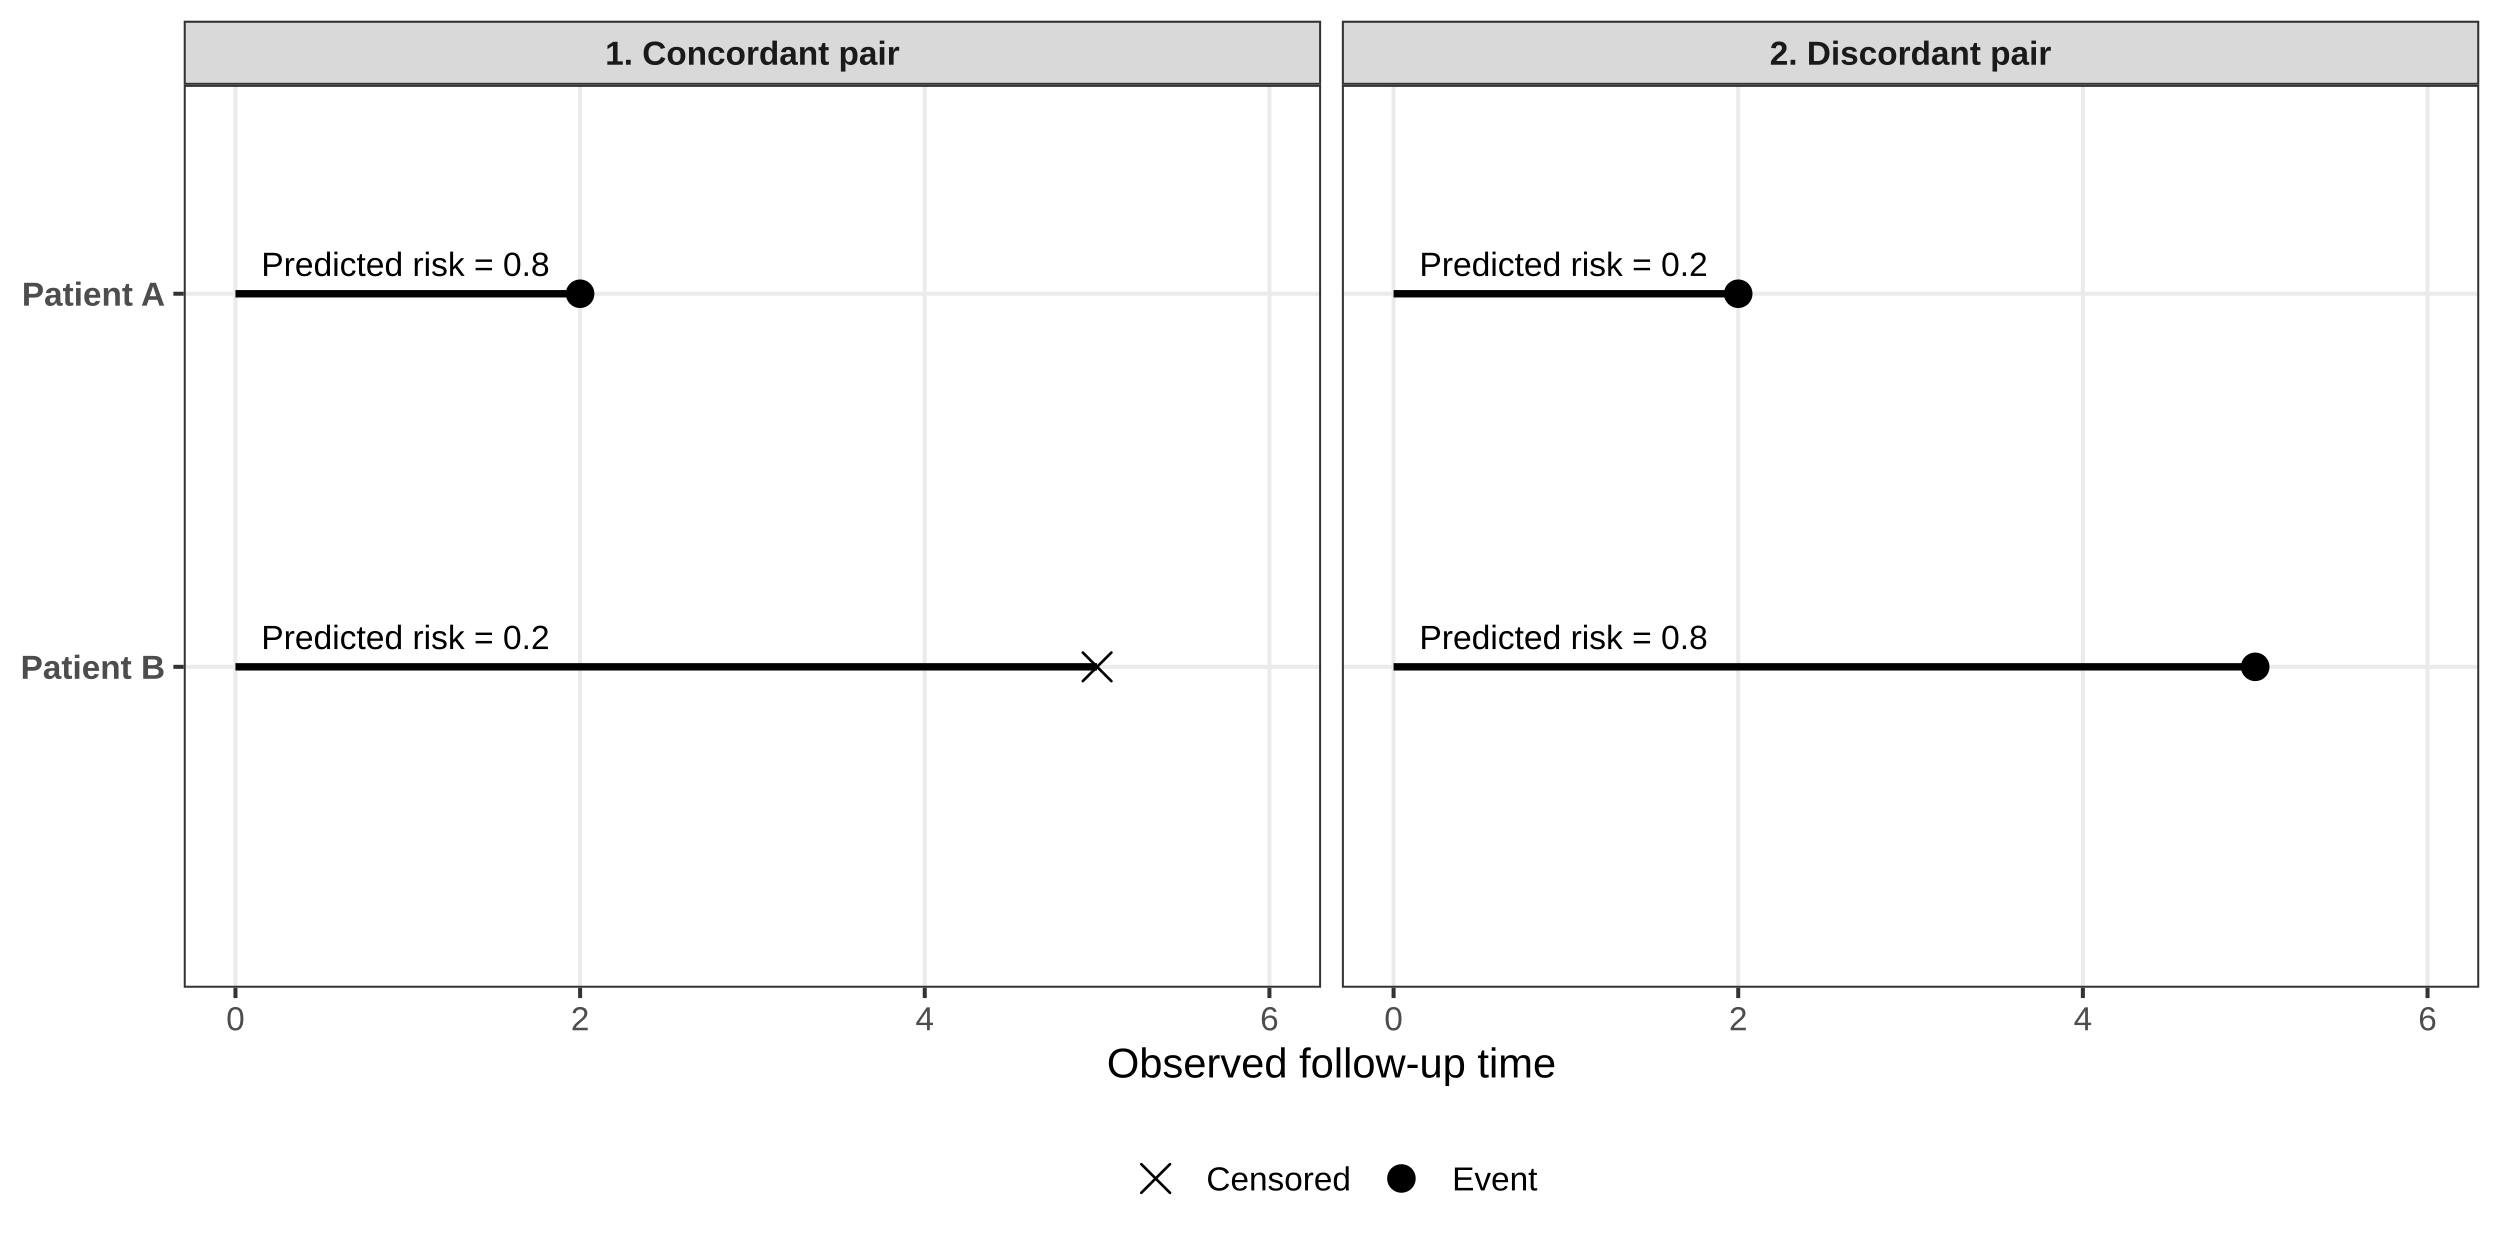
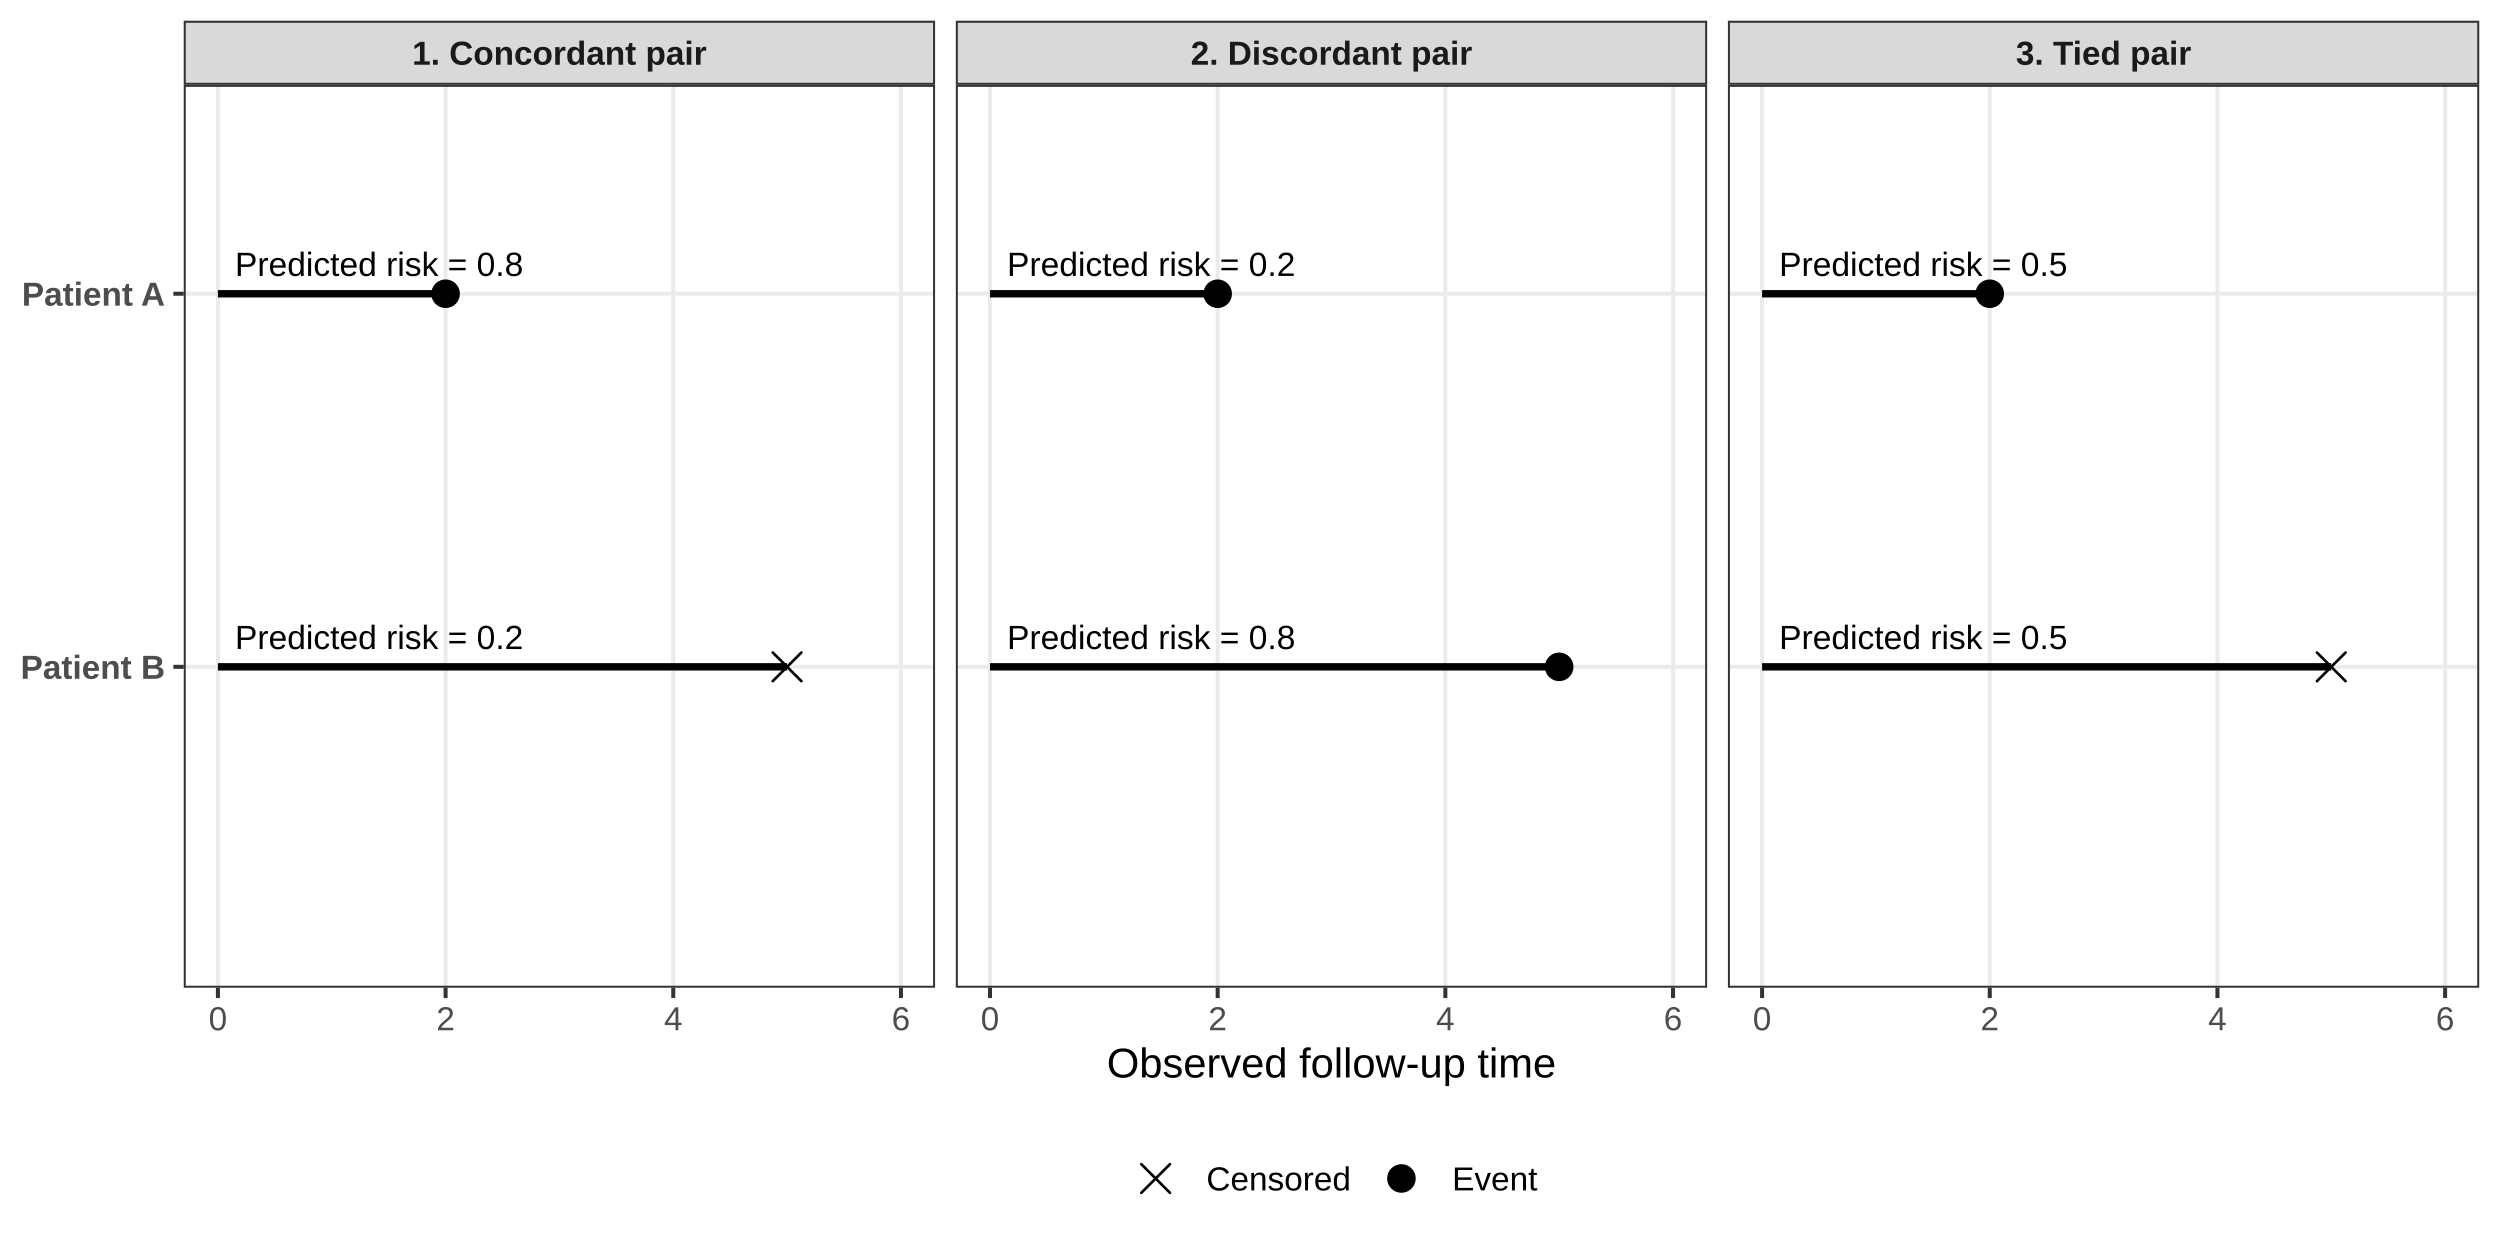
<svg xmlns="http://www.w3.org/2000/svg" width="720.00pt" height="360.00pt" viewBox="0 0 720.00 360.00">
  <g class="svglite">
    <defs>
      <style type="text/css">
    .svglite line, .svglite polyline, .svglite polygon, .svglite path, .svglite rect, .svglite circle {
      fill: none;
      stroke: #000000;
      stroke-linecap: round;
      stroke-linejoin: round;
      stroke-miterlimit: 10.00;
    }
    .svglite text {
      white-space: pre;
    }
    .svglite g.glyphgroup path {
      fill: inherit;
      stroke: none;
    }
  </style>
    </defs>
    <rect width="100%" height="100%" style="stroke: none; fill: #FFFFFF;" />
    <defs>
      <clipPath id="cpMC4wMHw3MjAuMDB8MC4wMHwzNjAuMDA=">
        <rect x="0.00" y="0.00" width="720.00" height="360.00" />
      </clipPath>
    </defs>
    <g clip-path="url(#cpMC4wMHw3MjAuMDB8MC4wMHwzNjAuMDA=)">
      <rect x="0.00" y="0.00" width="720.00" height="360.00" style="stroke-width: 1.16; stroke: #FFFFFF; fill: #FFFFFF;" />
    </g>
    <defs>
-       <clipPath id="cpNTIuOTJ8MzgwLjQ4fDI0LjQzfDI4NC40Ng==">
-         <rect x="52.92" y="24.43" width="327.56" height="260.04" />
+       <clipPath id="cpNTIuOTJ8MjY5LjMwfDI0LjQzfDI4NC40Ng==">
+         <rect x="52.92" y="24.43" width="216.38" height="260.04" />
      </clipPath>
    </defs>
-     <g clip-path="url(#cpNTIuOTJ8MzgwLjQ4fDI0LjQzfDI4NC40Ng==)">
-       <rect x="52.92" y="24.43" width="327.56" height="260.04" style="stroke-width: 1.16; stroke: none; fill: #FFFFFF;" />
-       <polyline points="52.92,192.05 380.48,192.05 " style="stroke-width: 1.16; stroke: #EBEBEB; stroke-linecap: butt;" />
-       <polyline points="52.92,84.60 380.48,84.60 " style="stroke-width: 1.16; stroke: #EBEBEB; stroke-linecap: butt;" />
-       <polyline points="67.81,284.46 67.81,24.43 " style="stroke-width: 1.16; stroke: #EBEBEB; stroke-linecap: butt;" />
-       <polyline points="167.07,284.46 167.07,24.43 " style="stroke-width: 1.16; stroke: #EBEBEB; stroke-linecap: butt;" />
-       <polyline points="266.33,284.46 266.33,24.43 " style="stroke-width: 1.16; stroke: #EBEBEB; stroke-linecap: butt;" />
-       <polyline points="365.59,284.46 365.59,24.43 " style="stroke-width: 1.16; stroke: #EBEBEB; stroke-linecap: butt;" />
-       <line x1="67.81" y1="84.60" x2="167.07" y2="84.60" style="stroke-width: 2.13; stroke-linecap: butt;" />
-       <line x1="67.81" y1="192.05" x2="315.96" y2="192.05" style="stroke-width: 2.13; stroke-linecap: butt;" />
-       <circle cx="167.07" cy="84.60" r="4.12" style="stroke-width: 0.77; stroke: none; fill: #000000;" />
-       <line x1="311.84" y1="196.17" x2="320.08" y2="187.93" style="stroke-width: 0.77;" />
-       <line x1="311.84" y1="187.93" x2="320.08" y2="196.17" style="stroke-width: 0.77;" />
-       <text x="75.25" y="79.47" style="font-size: 9.67px; font-family: &quot;Arial&quot;;" textLength="83.06px" lengthAdjust="spacingAndGlyphs">Predicted risk = 0.8</text>
-       <text x="75.25" y="186.92" style="font-size: 9.67px; font-family: &quot;Arial&quot;;" textLength="83.06px" lengthAdjust="spacingAndGlyphs">Predicted risk = 0.2</text>
-       <rect x="52.92" y="24.43" width="327.56" height="260.04" style="stroke-width: 1.16; stroke: #333333;" />
+     <g clip-path="url(#cpNTIuOTJ8MjY5LjMwfDI0LjQzfDI4NC40Ng==)">
+       <rect x="52.92" y="24.43" width="216.38" height="260.04" style="stroke-width: 1.16; stroke: none; fill: #FFFFFF;" />
+       <polyline points="52.92,192.05 269.30,192.05 " style="stroke-width: 1.16; stroke: #EBEBEB; stroke-linecap: butt;" />
+       <polyline points="52.92,84.60 269.30,84.60 " style="stroke-width: 1.16; stroke: #EBEBEB; stroke-linecap: butt;" />
+       <polyline points="62.76,284.46 62.76,24.43 " style="stroke-width: 1.16; stroke: #EBEBEB; stroke-linecap: butt;" />
+       <polyline points="128.33,284.46 128.33,24.43 " style="stroke-width: 1.16; stroke: #EBEBEB; stroke-linecap: butt;" />
+       <polyline points="193.90,284.46 193.90,24.43 " style="stroke-width: 1.16; stroke: #EBEBEB; stroke-linecap: butt;" />
+       <polyline points="259.47,284.46 259.47,24.43 " style="stroke-width: 1.16; stroke: #EBEBEB; stroke-linecap: butt;" />
+       <line x1="62.76" y1="84.60" x2="128.33" y2="84.60" style="stroke-width: 2.13; stroke-linecap: butt;" />
+       <line x1="62.76" y1="192.05" x2="226.68" y2="192.05" style="stroke-width: 2.13; stroke-linecap: butt;" />
+       <circle cx="128.33" cy="84.60" r="4.12" style="stroke-width: 0.77; stroke: none; fill: #000000;" />
+       <line x1="222.56" y1="196.17" x2="230.80" y2="187.93" style="stroke-width: 0.77;" />
+       <line x1="222.56" y1="187.93" x2="230.80" y2="196.17" style="stroke-width: 0.77;" />
+       <text x="67.67" y="79.47" style="font-size: 9.67px; font-family: &quot;Arial&quot;;" textLength="83.06px" lengthAdjust="spacingAndGlyphs">Predicted risk = 0.8</text>
+       <text x="67.67" y="186.92" style="font-size: 9.67px; font-family: &quot;Arial&quot;;" textLength="83.06px" lengthAdjust="spacingAndGlyphs">Predicted risk = 0.2</text>
+       <rect x="52.92" y="24.43" width="216.38" height="260.04" style="stroke-width: 1.16; stroke: #333333;" />
    </g>
    <g clip-path="url(#cpMC4wMHw3MjAuMDB8MC4wMHwzNjAuMDA=)">
</g>
    <defs>
-       <clipPath id="cpMzg2LjQ2fDcxNC4wMnwyNC40M3wyODQuNDY=">
-         <rect x="386.46" y="24.43" width="327.56" height="260.04" />
+       <clipPath id="cpMjc1LjI4fDQ5MS42NnwyNC40M3wyODQuNDY=">
+         <rect x="275.28" y="24.43" width="216.38" height="260.04" />
      </clipPath>
    </defs>
-     <g clip-path="url(#cpMzg2LjQ2fDcxNC4wMnwyNC40M3wyODQuNDY=)">
-       <rect x="386.46" y="24.43" width="327.56" height="260.04" style="stroke-width: 1.16; stroke: none; fill: #FFFFFF;" />
-       <polyline points="386.46,192.05 714.02,192.05 " style="stroke-width: 1.16; stroke: #EBEBEB; stroke-linecap: butt;" />
-       <polyline points="386.46,84.60 714.02,84.60 " style="stroke-width: 1.16; stroke: #EBEBEB; stroke-linecap: butt;" />
-       <polyline points="401.35,284.46 401.35,24.43 " style="stroke-width: 1.16; stroke: #EBEBEB; stroke-linecap: butt;" />
-       <polyline points="500.61,284.46 500.61,24.43 " style="stroke-width: 1.16; stroke: #EBEBEB; stroke-linecap: butt;" />
-       <polyline points="599.87,284.46 599.87,24.43 " style="stroke-width: 1.16; stroke: #EBEBEB; stroke-linecap: butt;" />
-       <polyline points="699.13,284.46 699.13,24.43 " style="stroke-width: 1.16; stroke: #EBEBEB; stroke-linecap: butt;" />
-       <line x1="401.35" y1="84.60" x2="500.61" y2="84.60" style="stroke-width: 2.13; stroke-linecap: butt;" />
-       <line x1="401.35" y1="192.05" x2="649.50" y2="192.05" style="stroke-width: 2.13; stroke-linecap: butt;" />
-       <circle cx="500.61" cy="84.60" r="4.12" style="stroke-width: 0.77; stroke: none; fill: #000000;" />
-       <circle cx="649.50" cy="192.05" r="4.12" style="stroke-width: 0.77; stroke: none; fill: #000000;" />
-       <text x="408.79" y="79.47" style="font-size: 9.67px; font-family: &quot;Arial&quot;;" textLength="83.06px" lengthAdjust="spacingAndGlyphs">Predicted risk = 0.2</text>
-       <text x="408.79" y="186.92" style="font-size: 9.67px; font-family: &quot;Arial&quot;;" textLength="83.06px" lengthAdjust="spacingAndGlyphs">Predicted risk = 0.8</text>
-       <rect x="386.46" y="24.43" width="327.56" height="260.04" style="stroke-width: 1.16; stroke: #333333;" />
+     <g clip-path="url(#cpMjc1LjI4fDQ5MS42NnwyNC40M3wyODQuNDY=)">
+       <rect x="275.28" y="24.43" width="216.38" height="260.04" style="stroke-width: 1.16; stroke: none; fill: #FFFFFF;" />
+       <polyline points="275.28,192.05 491.66,192.05 " style="stroke-width: 1.16; stroke: #EBEBEB; stroke-linecap: butt;" />
+       <polyline points="275.28,84.60 491.66,84.60 " style="stroke-width: 1.16; stroke: #EBEBEB; stroke-linecap: butt;" />
+       <polyline points="285.12,284.46 285.12,24.43 " style="stroke-width: 1.16; stroke: #EBEBEB; stroke-linecap: butt;" />
+       <polyline points="350.69,284.46 350.69,24.43 " style="stroke-width: 1.16; stroke: #EBEBEB; stroke-linecap: butt;" />
+       <polyline points="416.26,284.46 416.26,24.43 " style="stroke-width: 1.16; stroke: #EBEBEB; stroke-linecap: butt;" />
+       <polyline points="481.83,284.46 481.83,24.43 " style="stroke-width: 1.16; stroke: #EBEBEB; stroke-linecap: butt;" />
+       <line x1="285.12" y1="84.60" x2="350.69" y2="84.60" style="stroke-width: 2.13; stroke-linecap: butt;" />
+       <line x1="285.12" y1="192.05" x2="449.04" y2="192.05" style="stroke-width: 2.13; stroke-linecap: butt;" />
+       <circle cx="350.69" cy="84.60" r="4.12" style="stroke-width: 0.77; stroke: none; fill: #000000;" />
+       <circle cx="449.04" cy="192.05" r="4.12" style="stroke-width: 0.77; stroke: none; fill: #000000;" />
+       <text x="290.03" y="79.47" style="font-size: 9.67px; font-family: &quot;Arial&quot;;" textLength="83.06px" lengthAdjust="spacingAndGlyphs">Predicted risk = 0.2</text>
+       <text x="290.03" y="186.92" style="font-size: 9.67px; font-family: &quot;Arial&quot;;" textLength="83.06px" lengthAdjust="spacingAndGlyphs">Predicted risk = 0.8</text>
+       <rect x="275.28" y="24.43" width="216.38" height="260.04" style="stroke-width: 1.16; stroke: #333333;" />
    </g>
    <g clip-path="url(#cpMC4wMHw3MjAuMDB8MC4wMHwzNjAuMDA=)">
</g>
    <defs>
-       <clipPath id="cpNTIuOTJ8MzgwLjQ4fDUuOTh8MjQuNDM=">
-         <rect x="52.92" y="5.98" width="327.56" height="18.45" />
+       <clipPath id="cpNDk3LjY0fDcxNC4wMnwyNC40M3wyODQuNDY=">
+         <rect x="497.64" y="24.43" width="216.38" height="260.04" />
      </clipPath>
    </defs>
-     <g clip-path="url(#cpNTIuOTJ8MzgwLjQ4fDUuOTh8MjQuNDM=)">
-       <rect x="52.92" y="5.98" width="327.56" height="18.45" style="stroke-width: 1.16; stroke: #333333; fill: #D9D9D9;" />
-       <text x="216.70" y="18.64" text-anchor="middle" style="font-size: 9.60px; font-weight: bold;fill: #1A1A1A; font-family: &quot;Arial&quot;;" textLength="84.73px" lengthAdjust="spacingAndGlyphs">1. Concordant pair</text>
+     <g clip-path="url(#cpNDk3LjY0fDcxNC4wMnwyNC40M3wyODQuNDY=)">
+       <rect x="497.64" y="24.43" width="216.38" height="260.04" style="stroke-width: 1.16; stroke: none; fill: #FFFFFF;" />
+       <polyline points="497.64,192.05 714.02,192.05 " style="stroke-width: 1.16; stroke: #EBEBEB; stroke-linecap: butt;" />
+       <polyline points="497.64,84.60 714.02,84.60 " style="stroke-width: 1.16; stroke: #EBEBEB; stroke-linecap: butt;" />
+       <polyline points="507.48,284.46 507.48,24.43 " style="stroke-width: 1.16; stroke: #EBEBEB; stroke-linecap: butt;" />
+       <polyline points="573.05,284.46 573.05,24.43 " style="stroke-width: 1.16; stroke: #EBEBEB; stroke-linecap: butt;" />
+       <polyline points="638.62,284.46 638.62,24.43 " style="stroke-width: 1.16; stroke: #EBEBEB; stroke-linecap: butt;" />
+       <polyline points="704.19,284.46 704.19,24.43 " style="stroke-width: 1.16; stroke: #EBEBEB; stroke-linecap: butt;" />
+       <line x1="507.48" y1="84.60" x2="573.05" y2="84.60" style="stroke-width: 2.13; stroke-linecap: butt;" />
+       <line x1="507.48" y1="192.05" x2="671.40" y2="192.05" style="stroke-width: 2.13; stroke-linecap: butt;" />
+       <circle cx="573.05" cy="84.60" r="4.12" style="stroke-width: 0.77; stroke: none; fill: #000000;" />
+       <line x1="667.28" y1="196.17" x2="675.52" y2="187.93" style="stroke-width: 0.77;" />
+       <line x1="667.28" y1="187.93" x2="675.52" y2="196.17" style="stroke-width: 0.77;" />
+       <text x="512.39" y="79.47" style="font-size: 9.67px; font-family: &quot;Arial&quot;;" textLength="83.06px" lengthAdjust="spacingAndGlyphs">Predicted risk = 0.5</text>
+       <text x="512.39" y="186.92" style="font-size: 9.67px; font-family: &quot;Arial&quot;;" textLength="83.06px" lengthAdjust="spacingAndGlyphs">Predicted risk = 0.5</text>
+       <rect x="497.64" y="24.43" width="216.38" height="260.04" style="stroke-width: 1.16; stroke: #333333;" />
    </g>
    <g clip-path="url(#cpMC4wMHw3MjAuMDB8MC4wMHwzNjAuMDA=)">
</g>
    <defs>
-       <clipPath id="cpMzg2LjQ2fDcxNC4wMnw1Ljk4fDI0LjQz">
-         <rect x="386.46" y="5.98" width="327.56" height="18.45" />
+       <clipPath id="cpNTIuOTJ8MjY5LjMwfDUuOTh8MjQuNDM=">
+         <rect x="52.92" y="5.98" width="216.38" height="18.45" />
      </clipPath>
    </defs>
-     <g clip-path="url(#cpMzg2LjQ2fDcxNC4wMnw1Ljk4fDI0LjQz)">
-       <rect x="386.46" y="5.98" width="327.56" height="18.45" style="stroke-width: 1.16; stroke: #333333; fill: #D9D9D9;" />
-       <text x="550.24" y="18.64" text-anchor="middle" style="font-size: 9.60px; font-weight: bold;fill: #1A1A1A; font-family: &quot;Arial&quot;;" textLength="81.02px" lengthAdjust="spacingAndGlyphs">2. Discordant pair</text>
+     <g clip-path="url(#cpNTIuOTJ8MjY5LjMwfDUuOTh8MjQuNDM=)">
+       <rect x="52.92" y="5.98" width="216.38" height="18.45" style="stroke-width: 1.16; stroke: #333333; fill: #D9D9D9;" />
+       <text x="161.11" y="18.64" text-anchor="middle" style="font-size: 9.60px; font-weight: bold;fill: #1A1A1A; font-family: &quot;Arial&quot;;" textLength="84.73px" lengthAdjust="spacingAndGlyphs">1. Concordant pair</text>
    </g>
    <g clip-path="url(#cpMC4wMHw3MjAuMDB8MC4wMHwzNjAuMDA=)">
-       <polyline points="67.81,287.45 67.81,284.46 " style="stroke-width: 1.16; stroke: #333333; stroke-linecap: butt;" />
-       <polyline points="167.07,287.45 167.07,284.46 " style="stroke-width: 1.16; stroke: #333333; stroke-linecap: butt;" />
-       <polyline points="266.33,287.45 266.33,284.46 " style="stroke-width: 1.16; stroke: #333333; stroke-linecap: butt;" />
-       <polyline points="365.59,287.45 365.59,284.46 " style="stroke-width: 1.16; stroke: #333333; stroke-linecap: butt;" />
-       <text x="67.81" y="296.71" text-anchor="middle" style="font-size: 9.60px;fill: #4D4D4D; font-family: &quot;Arial&quot;;" textLength="5.33px" lengthAdjust="spacingAndGlyphs">0</text>
-       <text x="167.07" y="296.71" text-anchor="middle" style="font-size: 9.60px;fill: #4D4D4D; font-family: &quot;Arial&quot;;" textLength="5.33px" lengthAdjust="spacingAndGlyphs">2</text>
-       <text x="266.33" y="296.71" text-anchor="middle" style="font-size: 9.60px;fill: #4D4D4D; font-family: &quot;Arial&quot;;" textLength="5.33px" lengthAdjust="spacingAndGlyphs">4</text>
-       <text x="365.59" y="296.71" text-anchor="middle" style="font-size: 9.60px;fill: #4D4D4D; font-family: &quot;Arial&quot;;" textLength="5.33px" lengthAdjust="spacingAndGlyphs">6</text>
-       <polyline points="401.35,287.45 401.35,284.46 " style="stroke-width: 1.16; stroke: #333333; stroke-linecap: butt;" />
-       <polyline points="500.61,287.45 500.61,284.46 " style="stroke-width: 1.16; stroke: #333333; stroke-linecap: butt;" />
-       <polyline points="599.87,287.45 599.87,284.46 " style="stroke-width: 1.16; stroke: #333333; stroke-linecap: butt;" />
-       <polyline points="699.13,287.45 699.13,284.46 " style="stroke-width: 1.16; stroke: #333333; stroke-linecap: butt;" />
-       <text x="401.35" y="296.71" text-anchor="middle" style="font-size: 9.60px;fill: #4D4D4D; font-family: &quot;Arial&quot;;" textLength="5.33px" lengthAdjust="spacingAndGlyphs">0</text>
-       <text x="500.61" y="296.71" text-anchor="middle" style="font-size: 9.60px;fill: #4D4D4D; font-family: &quot;Arial&quot;;" textLength="5.33px" lengthAdjust="spacingAndGlyphs">2</text>
-       <text x="599.87" y="296.71" text-anchor="middle" style="font-size: 9.60px;fill: #4D4D4D; font-family: &quot;Arial&quot;;" textLength="5.33px" lengthAdjust="spacingAndGlyphs">4</text>
-       <text x="699.13" y="296.71" text-anchor="middle" style="font-size: 9.60px;fill: #4D4D4D; font-family: &quot;Arial&quot;;" textLength="5.33px" lengthAdjust="spacingAndGlyphs">6</text>
+ </g>
+     <defs>
+       <clipPath id="cpMjc1LjI4fDQ5MS42Nnw1Ljk4fDI0LjQz">
+         <rect x="275.28" y="5.98" width="216.38" height="18.45" />
+       </clipPath>
+     </defs>
+     <g clip-path="url(#cpMjc1LjI4fDQ5MS42Nnw1Ljk4fDI0LjQz)">
+       <rect x="275.28" y="5.98" width="216.38" height="18.45" style="stroke-width: 1.16; stroke: #333333; fill: #D9D9D9;" />
+       <text x="383.47" y="18.64" text-anchor="middle" style="font-size: 9.60px; font-weight: bold;fill: #1A1A1A; font-family: &quot;Arial&quot;;" textLength="81.02px" lengthAdjust="spacingAndGlyphs">2. Discordant pair</text>
+     </g>
+     <g clip-path="url(#cpMC4wMHw3MjAuMDB8MC4wMHwzNjAuMDA=)">
+ </g>
+     <defs>
+       <clipPath id="cpNDk3LjY0fDcxNC4wMnw1Ljk4fDI0LjQz">
+         <rect x="497.64" y="5.98" width="216.38" height="18.45" />
+       </clipPath>
+     </defs>
+     <g clip-path="url(#cpNDk3LjY0fDcxNC4wMnw1Ljk4fDI0LjQz)">
+       <rect x="497.64" y="5.98" width="216.38" height="18.45" style="stroke-width: 1.16; stroke: #333333; fill: #D9D9D9;" />
+       <text x="605.83" y="18.64" text-anchor="middle" style="font-size: 9.60px; font-weight: bold;fill: #1A1A1A; font-family: &quot;Arial&quot;;" textLength="50.48px" lengthAdjust="spacingAndGlyphs">3. Tied pair</text>
+     </g>
+     <g clip-path="url(#cpMC4wMHw3MjAuMDB8MC4wMHwzNjAuMDA=)">
+       <polyline points="62.76,287.45 62.76,284.46 " style="stroke-width: 1.16; stroke: #333333; stroke-linecap: butt;" />
+       <polyline points="128.33,287.45 128.33,284.46 " style="stroke-width: 1.16; stroke: #333333; stroke-linecap: butt;" />
+       <polyline points="193.90,287.45 193.90,284.46 " style="stroke-width: 1.16; stroke: #333333; stroke-linecap: butt;" />
+       <polyline points="259.47,287.45 259.47,284.46 " style="stroke-width: 1.16; stroke: #333333; stroke-linecap: butt;" />
+       <text x="62.76" y="296.71" text-anchor="middle" style="font-size: 9.60px;fill: #4D4D4D; font-family: &quot;Arial&quot;;" textLength="5.33px" lengthAdjust="spacingAndGlyphs">0</text>
+       <text x="128.33" y="296.71" text-anchor="middle" style="font-size: 9.60px;fill: #4D4D4D; font-family: &quot;Arial&quot;;" textLength="5.33px" lengthAdjust="spacingAndGlyphs">2</text>
+       <text x="193.90" y="296.71" text-anchor="middle" style="font-size: 9.60px;fill: #4D4D4D; font-family: &quot;Arial&quot;;" textLength="5.33px" lengthAdjust="spacingAndGlyphs">4</text>
+       <text x="259.47" y="296.71" text-anchor="middle" style="font-size: 9.60px;fill: #4D4D4D; font-family: &quot;Arial&quot;;" textLength="5.33px" lengthAdjust="spacingAndGlyphs">6</text>
+       <polyline points="285.12,287.45 285.12,284.46 " style="stroke-width: 1.16; stroke: #333333; stroke-linecap: butt;" />
+       <polyline points="350.69,287.45 350.69,284.46 " style="stroke-width: 1.16; stroke: #333333; stroke-linecap: butt;" />
+       <polyline points="416.26,287.45 416.26,284.46 " style="stroke-width: 1.16; stroke: #333333; stroke-linecap: butt;" />
+       <polyline points="481.83,287.45 481.83,284.46 " style="stroke-width: 1.16; stroke: #333333; stroke-linecap: butt;" />
+       <text x="285.12" y="296.71" text-anchor="middle" style="font-size: 9.60px;fill: #4D4D4D; font-family: &quot;Arial&quot;;" textLength="5.33px" lengthAdjust="spacingAndGlyphs">0</text>
+       <text x="350.69" y="296.71" text-anchor="middle" style="font-size: 9.60px;fill: #4D4D4D; font-family: &quot;Arial&quot;;" textLength="5.33px" lengthAdjust="spacingAndGlyphs">2</text>
+       <text x="416.26" y="296.71" text-anchor="middle" style="font-size: 9.60px;fill: #4D4D4D; font-family: &quot;Arial&quot;;" textLength="5.33px" lengthAdjust="spacingAndGlyphs">4</text>
+       <text x="481.83" y="296.71" text-anchor="middle" style="font-size: 9.60px;fill: #4D4D4D; font-family: &quot;Arial&quot;;" textLength="5.33px" lengthAdjust="spacingAndGlyphs">6</text>
+       <polyline points="507.48,287.45 507.48,284.46 " style="stroke-width: 1.16; stroke: #333333; stroke-linecap: butt;" />
+       <polyline points="573.05,287.45 573.05,284.46 " style="stroke-width: 1.16; stroke: #333333; stroke-linecap: butt;" />
+       <polyline points="638.62,287.45 638.62,284.46 " style="stroke-width: 1.16; stroke: #333333; stroke-linecap: butt;" />
+       <polyline points="704.19,287.45 704.19,284.46 " style="stroke-width: 1.16; stroke: #333333; stroke-linecap: butt;" />
+       <text x="507.48" y="296.71" text-anchor="middle" style="font-size: 9.60px;fill: #4D4D4D; font-family: &quot;Arial&quot;;" textLength="5.33px" lengthAdjust="spacingAndGlyphs">0</text>
+       <text x="573.05" y="296.71" text-anchor="middle" style="font-size: 9.60px;fill: #4D4D4D; font-family: &quot;Arial&quot;;" textLength="5.33px" lengthAdjust="spacingAndGlyphs">2</text>
+       <text x="638.62" y="296.71" text-anchor="middle" style="font-size: 9.60px;fill: #4D4D4D; font-family: &quot;Arial&quot;;" textLength="5.33px" lengthAdjust="spacingAndGlyphs">4</text>
+       <text x="704.19" y="296.71" text-anchor="middle" style="font-size: 9.60px;fill: #4D4D4D; font-family: &quot;Arial&quot;;" textLength="5.33px" lengthAdjust="spacingAndGlyphs">6</text>
      <text x="47.54" y="195.49" text-anchor="end" style="font-size: 9.60px; font-weight: bold;fill: #4D4D4D; font-family: &quot;Arial&quot;;" textLength="41.56px" lengthAdjust="spacingAndGlyphs">Patient B</text>
      <text x="47.54" y="88.03" text-anchor="end" style="font-size: 9.60px; font-weight: bold;fill: #4D4D4D; font-family: &quot;Arial&quot;;" textLength="41.20px" lengthAdjust="spacingAndGlyphs">Patient A</text>
      <polyline points="49.93,192.05 52.92,192.05 " style="stroke-width: 1.16; stroke: #333333; stroke-linecap: butt;" />
      <polyline points="49.93,84.60 52.92,84.60 " style="stroke-width: 1.16; stroke: #333333; stroke-linecap: butt;" />
      <text x="383.47" y="310.31" text-anchor="middle" style="font-size: 12.00px; font-family: &quot;Arial&quot;;" textLength="129.38px" lengthAdjust="spacingAndGlyphs">Observed follow-up time</text>
      <rect x="318.21" y="324.79" width="130.53" height="29.24" style="stroke-width: 1.16; stroke: none; fill: #FFFFFF;" />
      <rect x="324.19" y="330.76" width="17.28" height="17.28" style="stroke-width: 1.16; stroke: none; fill: #FFFFFF;" />
      <line x1="328.70" y1="343.53" x2="336.95" y2="335.28" style="stroke-width: 0.77;" />
      <line x1="328.70" y1="335.28" x2="336.95" y2="343.53" style="stroke-width: 0.77;" />
      <rect x="394.97" y="330.76" width="17.28" height="17.28" style="stroke-width: 1.16; stroke: none; fill: #FFFFFF;" />
      <circle cx="403.61" cy="339.40" r="4.12" style="stroke-width: 0.77; stroke: none; fill: #000000;" />
      <text x="347.44" y="342.84" style="font-size: 9.60px; font-family: &quot;Arial&quot;;" textLength="41.55px" lengthAdjust="spacingAndGlyphs">Censored</text>
      <text x="418.23" y="342.84" style="font-size: 9.60px; font-family: &quot;Arial&quot;;" textLength="24.53px" lengthAdjust="spacingAndGlyphs">Event</text>
    </g>
  </g>
</svg>
